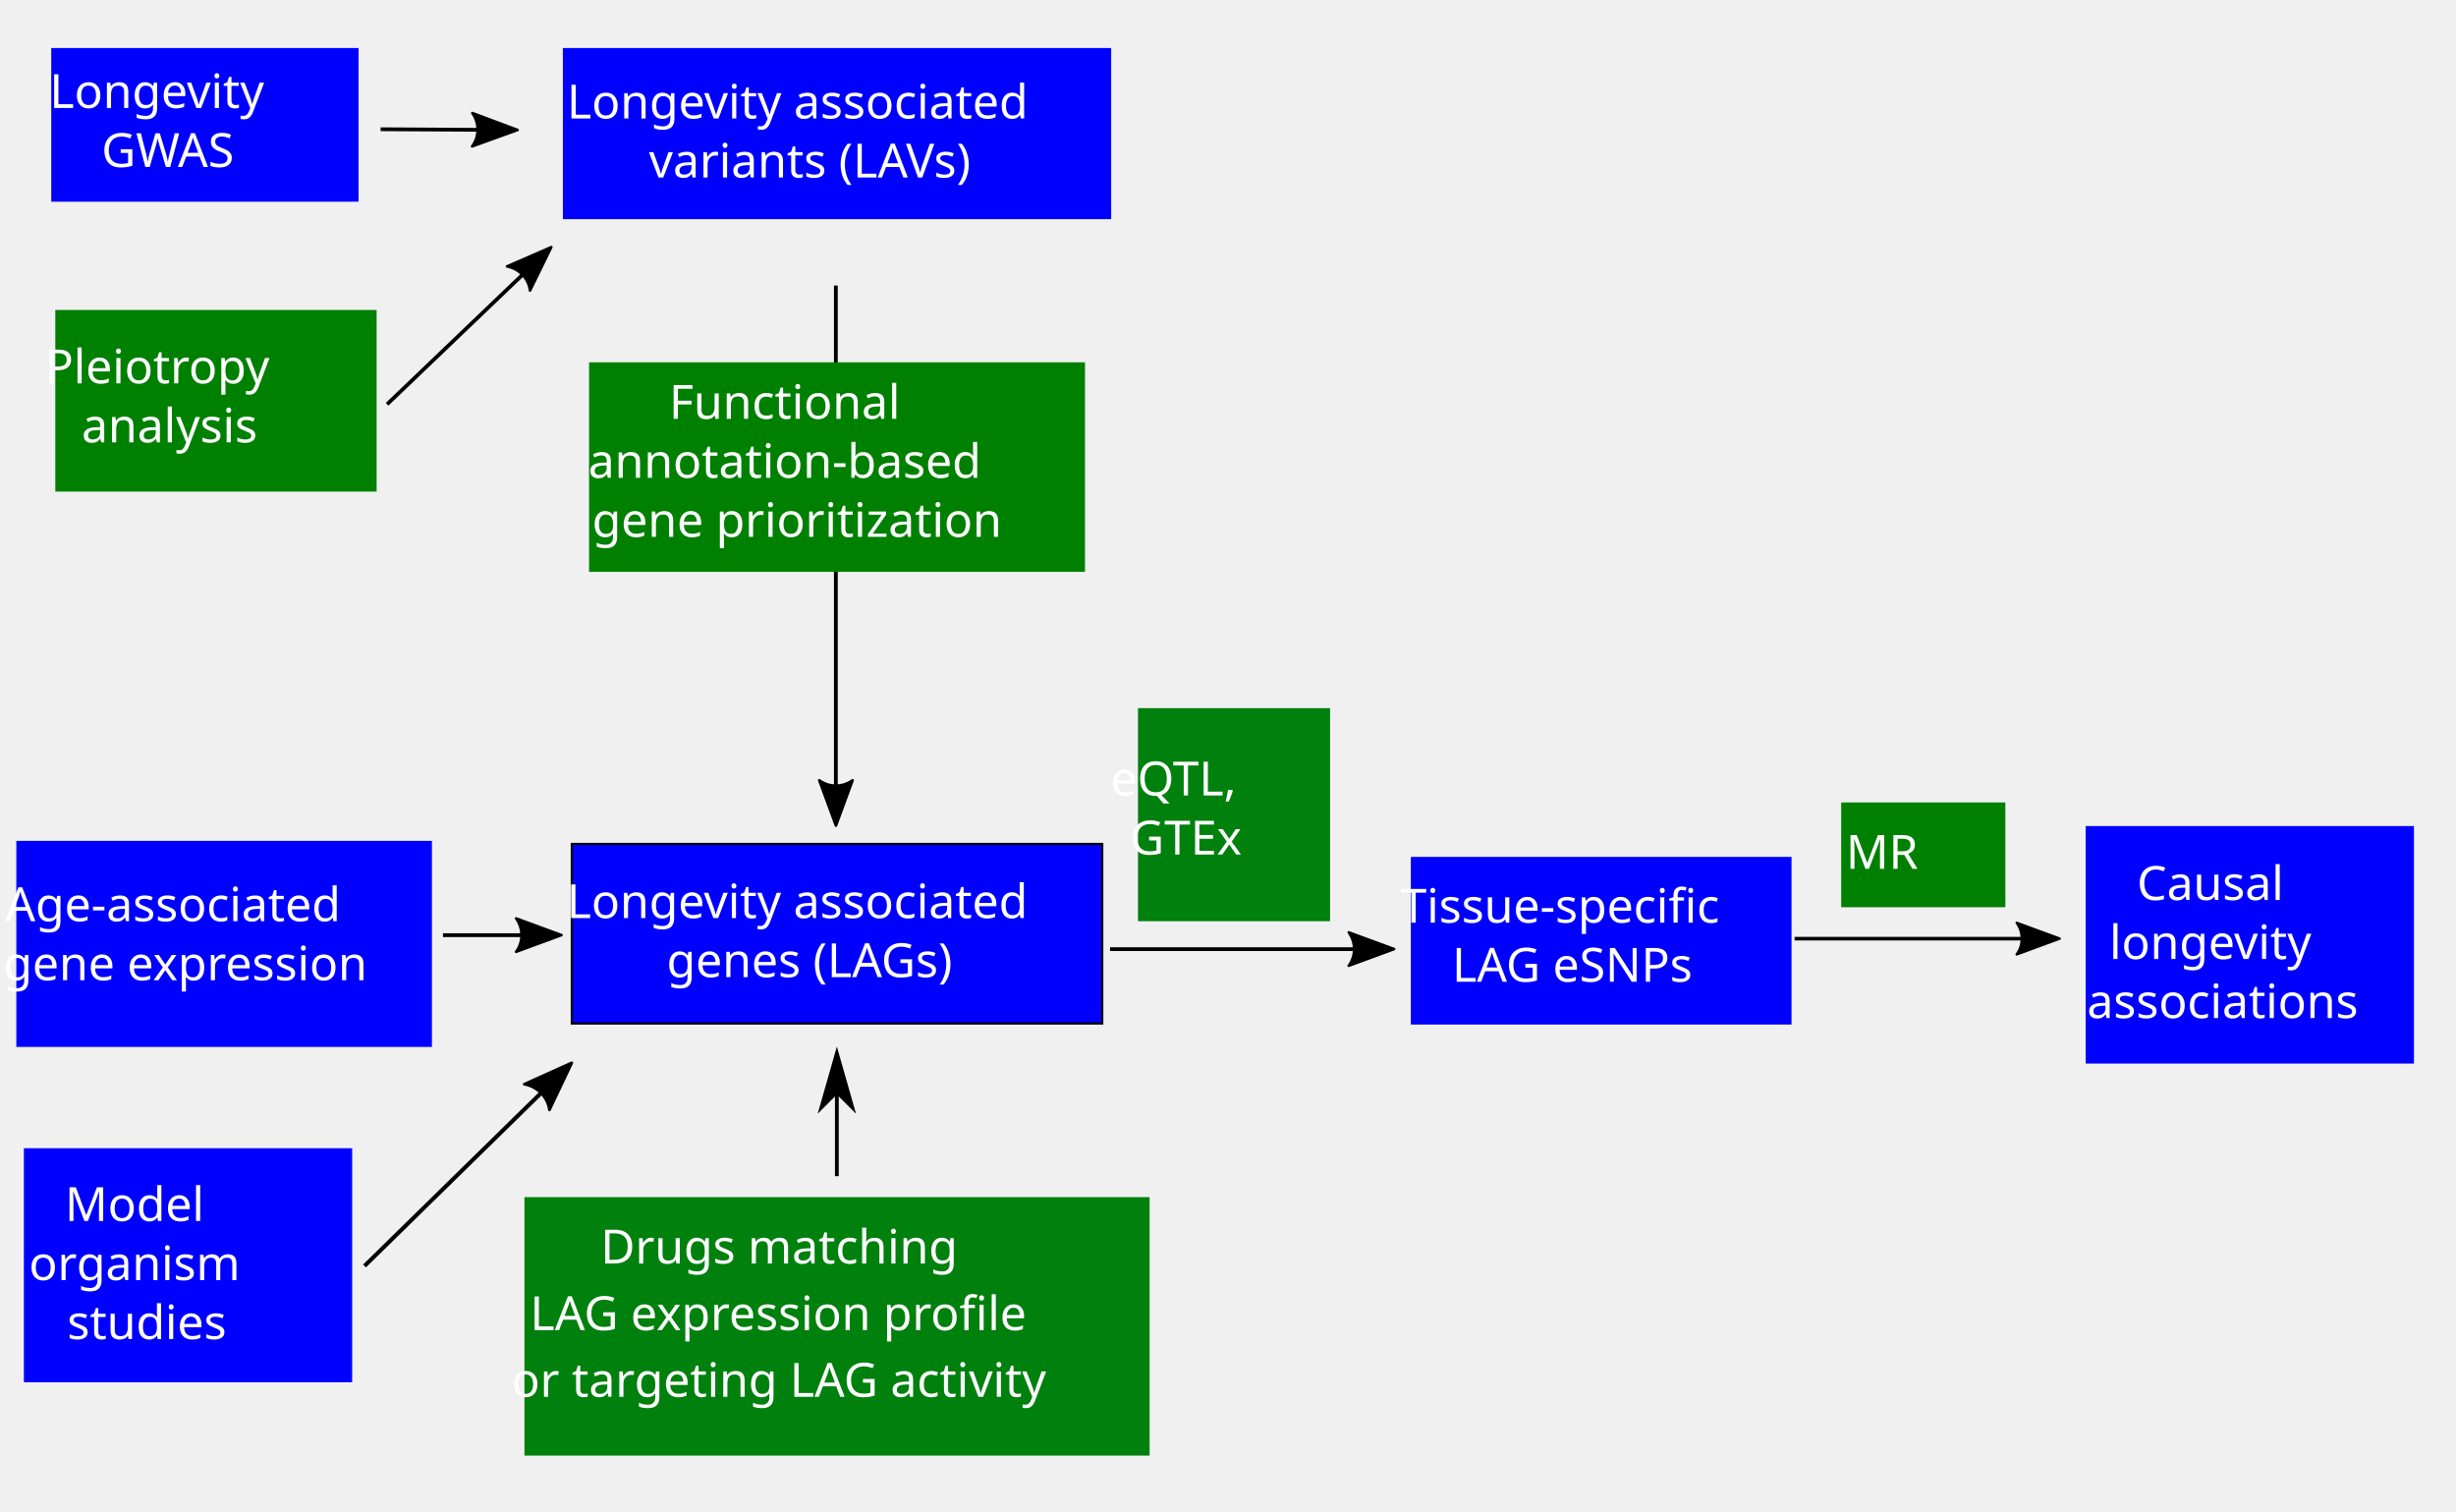
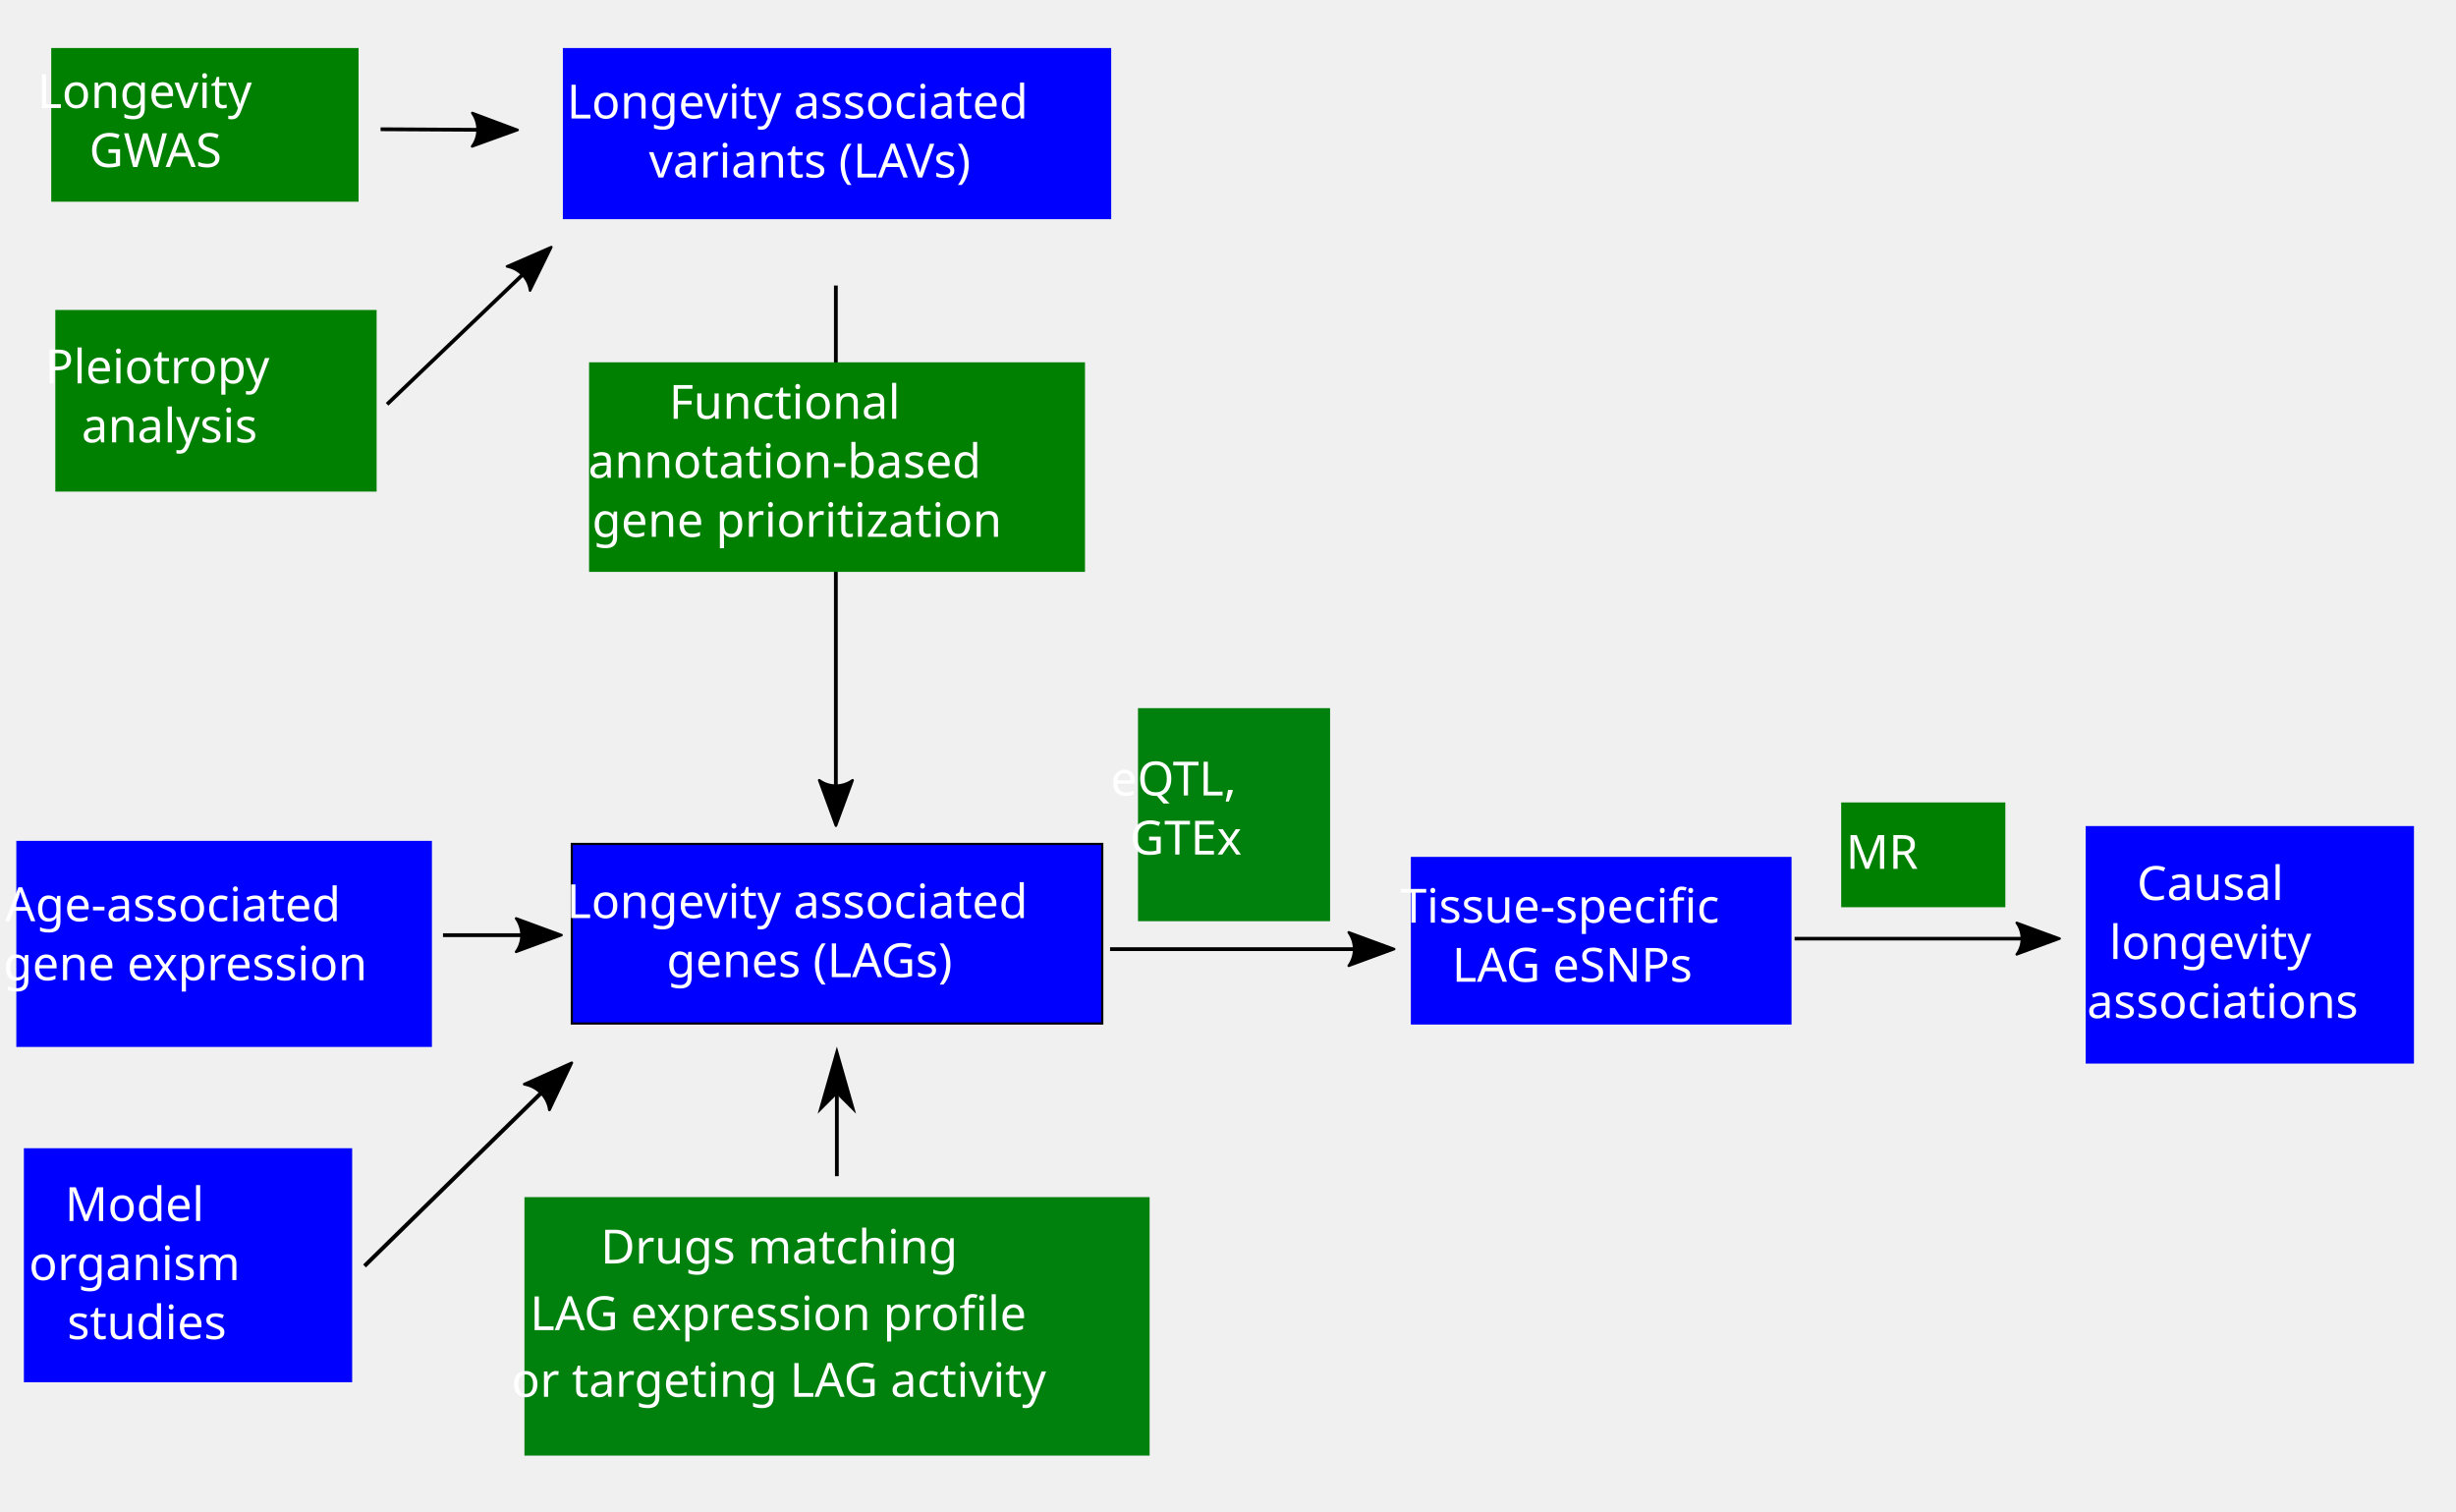
<svg xmlns="http://www.w3.org/2000/svg" xmlns:xlink="http://www.w3.org/1999/xlink" width="650" height="400" viewBox="0 0 650 400" id="svg2" version="1.1">
  <defs id="defs4">
    <marker orient="auto" refY="0.0" refX="0.0" id="Arrow1Lend" style="overflow:visible;">
      <path id="path4564" d="M 0.0,0.0 L 5.0,-5.0 L -12.5,0.0 L 5.0,5.0 L 0.0,0.0 z " style="fill-rule:evenodd;stroke:#000000;stroke-width:1pt;stroke-opacity:1;fill:#000000;fill-opacity:1" transform="scale(0.8) rotate(180) translate(12.5,0)" />
    </marker>
    <marker orient="auto" refY="0" refX="0" id="marker13311" style="overflow:visible">
      <path id="path13313" style="fill:#000000;fill-opacity:1;fill-rule:evenodd;stroke:#000000;stroke-width:0.625;stroke-linejoin:round;stroke-opacity:1" d="M 8.719,4.034 -2.207,0.016 8.719,-4.002 c -1.745,2.372 -1.735,5.617 -6e-7,8.035 z" transform="matrix(-1.1,0,0,-1.1,-1.1,0)" />
    </marker>
    <marker style="overflow:visible" id="marker11473" refX="0" refY="0" orient="auto">
      <path transform="matrix(-1.1,0,0,-1.1,-1.1,0)" d="M 8.719,4.034 -2.207,0.016 8.719,-4.002 c -1.745,2.372 -1.735,5.617 -6e-7,8.035 z" style="fill:#000000;fill-opacity:1;fill-rule:evenodd;stroke:#000000;stroke-width:0.625;stroke-linejoin:round;stroke-opacity:1" id="path11475" />
    </marker>
    <marker style="overflow:visible" id="marker10291" refX="0" refY="0" orient="auto">
      <path transform="matrix(-1.1,0,0,-1.1,-1.1,0)" d="M 8.719,4.034 -2.207,0.016 8.719,-4.002 c -1.745,2.372 -1.735,5.617 -6e-7,8.035 z" style="fill:#000000;fill-opacity:1;fill-rule:evenodd;stroke:#000000;stroke-width:0.625;stroke-linejoin:round;stroke-opacity:1" id="path10293" />
    </marker>
    <marker style="overflow:visible" id="marker9965" refX="0" refY="0" orient="auto">
      <path transform="matrix(-1.1,0,0,-1.1,-1.1,0)" d="M 8.719,4.034 -2.207,0.016 8.719,-4.002 c -1.745,2.372 -1.735,5.617 -6e-7,8.035 z" style="fill:#000000;fill-opacity:1;fill-rule:evenodd;stroke:#000000;stroke-width:0.625;stroke-linejoin:round;stroke-opacity:1" id="path9967" />
    </marker>
    <marker orient="auto" refY="0" refX="0" id="marker9495" style="overflow:visible">
      <path id="path9497" style="fill:#000000;fill-opacity:1;fill-rule:evenodd;stroke:#000000;stroke-width:0.625;stroke-linejoin:round;stroke-opacity:1" d="M 8.719,4.034 -2.207,0.016 8.719,-4.002 c -1.745,2.372 -1.735,5.617 -6e-7,8.035 z" transform="matrix(-1.1,0,0,-1.1,-1.1,0)" />
    </marker>
    <marker style="overflow:visible" id="marker9077" refX="0" refY="0" orient="auto">
      <path transform="matrix(-1.1,0,0,-1.1,-1.1,0)" d="M 8.719,4.034 -2.207,0.016 8.719,-4.002 c -1.745,2.372 -1.735,5.617 -6e-7,8.035 z" style="fill:#000000;fill-opacity:1;fill-rule:evenodd;stroke:#000000;stroke-width:0.625;stroke-linejoin:round;stroke-opacity:1" id="path9079" />
    </marker>
    <marker orient="auto" refY="0" refX="0" id="marker8847" style="overflow:visible">
      <path id="path8849" d="M 0,0 5,-5 -12.5,0 5,5 0,0 Z" style="fill:#000000;fill-opacity:1;fill-rule:evenodd;stroke:#000000;stroke-width:1pt;stroke-opacity:1" transform="matrix(0.8,0,0,0.8,10,0)" />
    </marker>
    <marker orient="auto" refY="0" refX="0" id="marker8801" style="overflow:visible">
      <path id="path8803" d="M 0,0 5,-5 -12.5,0 5,5 0,0 Z" style="fill:#000000;fill-opacity:1;fill-rule:evenodd;stroke:#000000;stroke-width:1pt;stroke-opacity:1" transform="matrix(0.8,0,0,0.8,10,0)" />
    </marker>
    <marker orient="auto" refY="0" refX="0" id="Arrow1Lstart" style="overflow:visible">
      <path id="path4152" d="M 0,0 5,-5 -12.5,0 5,5 0,0 Z" style="fill:#000000;fill-opacity:1;fill-rule:evenodd;stroke:#000000;stroke-width:1pt;stroke-opacity:1" transform="matrix(0.8,0,0,0.8,10,0)" />
    </marker>
    <marker orient="auto" refY="0" refX="0" id="Arrow2Lend" style="overflow:visible">
      <path id="path4173" style="fill:#000000;fill-opacity:1;fill-rule:evenodd;stroke:#000000;stroke-width:0.625;stroke-linejoin:round;stroke-opacity:1" d="M 8.719,4.034 -2.207,0.016 8.719,-4.002 c -1.745,2.372 -1.735,5.617 -6e-7,8.035 z" transform="matrix(-1.1,0,0,-1.1,-1.1,0)" />
    </marker>
    <filter style="color-interpolation-filters:sRGB" id="filter12893">
      <feGaussianBlur result="result1" in="SourceAlpha" stdDeviation="2.2" id="feGaussianBlur12895" />
      <feSpecularLighting result="result0" specularExponent="18.1" specularConstant="2" surfaceScale="5" id="feSpecularLighting12897">
        <feDistantLight azimuth="225" elevation="24" id="feDistantLight12899" />
      </feSpecularLighting>
      <feComposite result="result6" operator="in" in2="SourceAlpha" id="feComposite12901" />
      <feMorphology radius="5.7" operator="dilate" id="feMorphology12903" />
      <feGaussianBlur result="result11" stdDeviation="5.7" id="feGaussianBlur12905" />
      <feDiffuseLighting surfaceScale="5" result="result3" diffuseConstant="2" in="result1" id="feDiffuseLighting12907">
        <feDistantLight elevation="25" azimuth="225" id="feDistantLight12909" />
      </feDiffuseLighting>
      <feBlend result="result7" mode="multiply" in="result3" in2="SourceGraphic" id="feBlend12911" />
      <feComposite in="result7" operator="in" in2="SourceAlpha" result="result91" id="feComposite12913" />
      <feBlend result="result9" mode="lighten" in="result6" in2="result91" id="feBlend12915" />
      <feComposite in="result11" in2="result9" id="feComposite12917" result="fbSourceGraphic" />
      <feColorMatrix result="fbSourceGraphicAlpha" in="fbSourceGraphic" values="0 0 0 -1 0 0 0 0 -1 0 0 0 0 -1 0 0 0 0 1 0" id="feColorMatrix12919" />
      <feGaussianBlur id="feGaussianBlur12921" result="result1" in="fbSourceGraphicAlpha" stdDeviation="2.2" />
      <feSpecularLighting id="feSpecularLighting12923" result="result0" specularExponent="18.1" specularConstant="2" surfaceScale="5">
        <feDistantLight id="feDistantLight12925" azimuth="225" elevation="24" />
      </feSpecularLighting>
      <feComposite id="feComposite12927" in2="fbSourceGraphicAlpha" result="result6" operator="in" />
      <feMorphology id="feMorphology12929" radius="5.7" operator="dilate" />
      <feGaussianBlur id="feGaussianBlur12931" result="result11" stdDeviation="5.7" />
      <feDiffuseLighting id="feDiffuseLighting12933" surfaceScale="5" result="result3" diffuseConstant="2" in="result1">
        <feDistantLight id="feDistantLight12935" elevation="25" azimuth="225" />
      </feDiffuseLighting>
      <feBlend id="feBlend12937" in2="fbSourceGraphic" result="result7" mode="multiply" in="result3" />
      <feComposite id="feComposite12939" in2="fbSourceGraphicAlpha" in="result7" operator="in" result="result91" />
      <feBlend id="feBlend12941" in2="result91" result="result9" mode="lighten" in="result6" />
      <feComposite id="feComposite12943" in2="result9" in="result11" />
    </filter>
    <filter style="color-interpolation-filters:sRGB" id="filter12969">
      <feGaussianBlur result="result6" stdDeviation="8" in="SourceGraphic" id="feGaussianBlur12971" />
      <feComposite in2="SourceGraphic" in="result6" operator="xor" result="result10" id="feComposite12973" />
      <feGaussianBlur result="result2" stdDeviation="8" id="feGaussianBlur12975" />
      <feComposite in2="SourceGraphic" operator="atop" in="result10" result="result91" id="feComposite12977" />
      <feComposite result="result4" in="result2" operator="xor" in2="result91" id="feComposite12979" />
      <feGaussianBlur in="result4" result="result3" stdDeviation="4" id="feGaussianBlur12981" />
      <feSpecularLighting result="result5" specularExponent="5" specularConstant="1.1" surfaceScale="18" id="feSpecularLighting12983">
        <feDistantLight azimuth="235" elevation="55" id="feDistantLight12985" />
      </feSpecularLighting>
      <feComposite in="result3" k3="1.1" k2="0.5" operator="arithmetic" result="result7" in2="result5" k1="0.5" id="feComposite12987" k4="0" />
      <feComposite in="result7" operator="atop" in2="SourceGraphic" result="result8" id="feComposite12989" />
    </filter>
  </defs>
  <g id="layer1" transform="translate(0,-652.3622)">
    <rect style="fill:#0000ff;fill-opacity:1;fill-rule:evenodd;stroke:#000000;stroke-width:0.57px;stroke-linecap:butt;stroke-linejoin:miter;stroke-opacity:1" id="rect3344" width="140.391" height="47.527" x="151.331" y="875.703" />
    <path style="fill:none;fill-rule:evenodd;stroke:#000000;stroke-width:1;stroke-linecap:butt;stroke-linejoin:miter;stroke-miterlimit:4;stroke-dasharray:none;stroke-opacity:1;marker-end:url(#Arrow2Lend)" d="m 100.728,686.566 c 34.936,0.202 34.936,0.202 34.936,0.202" id="path4434" />
    <text xml:space="preserve" style="font-style:normal;font-variant:normal;font-weight:normal;font-stretch:normal;font-size:12.5px;line-height:125%;font-family:sans-serif;-inkscape-font-specification:'sans-serif, Normal';text-align:center;letter-spacing:0px;word-spacing:0px;writing-mode:lr-tb;text-anchor:middle;fill:#ffffff;fill-opacity:1;stroke:none;stroke-width:1px;stroke-linecap:butt;stroke-linejoin:miter;stroke-opacity:1" x="222.362" y="895.327" id="text8465">
      <tspan id="tspan4473" x="222.362" y="895.327">Longevity associated</tspan>
      <tspan id="tspan4475" x="222.362" y="910.952">genes (LAGs)</tspan>
    </text>
    <rect style="fill:#0000ff;fill-opacity:1;stroke-width:1;stroke-miterlimit:4;stroke-dasharray:none" id="rect8905" width="100.751" height="44.367" x="373.394" y="879.131" />
    <text xml:space="preserve" style="font-style:normal;font-variant:normal;font-weight:normal;font-stretch:normal;font-size:12.5px;line-height:125%;font-family:sans-serif;-inkscape-font-specification:'sans-serif, Normal';text-align:center;letter-spacing:0px;word-spacing:0px;writing-mode:lr-tb;text-anchor:middle;fill:#ffffff;fill-opacity:1;stroke:none;stroke-width:1px;stroke-linecap:butt;stroke-linejoin:miter;stroke-opacity:1" x="424.232" y="896.538" id="text8907">
      <tspan id="tspan11791" x="424.232" y="896.538">Tissue-specific</tspan>
      <tspan id="tspan11793" x="424.232" y="912.163">LAG eSNPs</tspan>
    </text>
-     <a id="a4426">
-       <rect y="665.071" x="13.562" height="40.67" width="81.34" id="rect9035" style="fill:#0000ff;fill-opacity:1;stroke-width:1;stroke-miterlimit:4;stroke-dasharray:none" />
+     <a id="a4426" style="fill:#008000" xlink:href="http://www.longevitygenomics.org/projects1" target="http://www.longevitygenomics.org/projects1">
+       <rect y="665.071" x="13.562" height="40.67" width="81.34" id="rect9035" style="fill:#008000;fill-opacity:1;stroke-width:1;stroke-miterlimit:4;stroke-dasharray:none" />
    </a>
    <rect style="fill:#0000ff;fill-opacity:1;stroke-width:1;stroke-miterlimit:4;stroke-dasharray:none" id="rect9045" width="145.119" height="45.292" x="148.967" y="665.071" />
    <text xml:space="preserve" style="font-style:normal;font-variant:normal;font-weight:normal;font-stretch:normal;font-size:12.5px;line-height:125%;font-family:sans-serif;-inkscape-font-specification:'sans-serif, Normal';text-align:center;letter-spacing:0px;word-spacing:0px;writing-mode:lr-tb;text-anchor:middle;fill:#ffffff;fill-opacity:1;stroke:none;stroke-width:1px;stroke-linecap:butt;stroke-linejoin:miter;stroke-opacity:1" x="222.443" y="683.709" id="text9047">
      <tspan id="tspan9049" x="222.443" y="683.709">Longevity associated</tspan>
      <tspan x="222.443" y="699.334" id="tspan9051">variants (LAVs)</tspan>
    </text>
    <a id="a4429" xlink:href="http://www.longevitygenomics.org/projects1" target="http://www.longevitygenomics.org/projects1">
      <rect y="734.395" x="14.638" height="48.065" width="85.038" id="rect9053" style="fill:#008000;fill-opacity:1;stroke-width:1;stroke-miterlimit:4;stroke-dasharray:none" />
    </a>
    <a id="a3109" xlink:href="http://www.longevitygenomics.org/projects1/" target="http://www.longevitygenomics.org/projects1/">
      <text id="text9055" y="753.806" x="56.232" style="font-style:normal;font-variant:normal;font-weight:normal;font-stretch:normal;font-size:12.5px;line-height:125%;font-family:sans-serif;-inkscape-font-specification:'sans-serif, Normal';text-align:center;letter-spacing:0px;word-spacing:0px;writing-mode:lr-tb;text-anchor:middle;fill:#ffffff;fill-opacity:1;stroke:none;stroke-width:1px;stroke-linecap:butt;stroke-linejoin:miter;stroke-opacity:1" xml:space="preserve">
        <tspan y="753.806" x="56.232" id="tspan9059">Pleiotropy</tspan>
        <tspan y="769.431" x="56.232" id="tspan9061">analysis</tspan>
      </text>
    </a>
    <path style="fill:none;fill-rule:evenodd;stroke:#000000;stroke-width:1px;stroke-linecap:butt;stroke-linejoin:miter;stroke-opacity:1;marker-end:url(#marker9077)" d="m 102.448,759.352 c 42.519,-40.67 42.519,-40.67 42.519,-40.67" id="path9177" />
    <rect style="fill:#0000ff;fill-opacity:1;stroke-width:1;stroke-miterlimit:4;stroke-dasharray:none" id="rect9477" width="86.886" height="61.93" x="6.319" y="956.233" />
    <text xml:space="preserve" style="font-style:normal;font-variant:normal;font-weight:normal;font-stretch:normal;font-size:12.5px;line-height:125%;font-family:sans-serif;-inkscape-font-specification:'sans-serif, Normal';text-align:center;letter-spacing:0px;word-spacing:0px;writing-mode:lr-tb;text-anchor:middle;fill:#ffffff;fill-opacity:1;stroke:none;stroke-width:1px;stroke-linecap:butt;stroke-linejoin:miter;stroke-opacity:1" x="46.989" y="975.492" id="text9479">
      <tspan id="tspan9547" x="46.989" y="975.492">Model</tspan>
      <tspan id="tspan9549" x="46.989" y="991.117">organism</tspan>
      <tspan id="tspan9551" x="46.989" y="1006.742">studies</tspan>
    </text>
    <path style="fill:none;fill-rule:evenodd;stroke:#000000;stroke-width:1.076;stroke-linecap:butt;stroke-linejoin:miter;stroke-miterlimit:4;stroke-dasharray:none;stroke-opacity:1;marker-end:url(#marker9495)" d="m 96.476,987.39 53.84,-52.742" id="path9487" />
    <rect style="fill:#0000ff;fill-opacity:1;stroke-width:1;stroke-miterlimit:4;stroke-dasharray:none" id="rect9553" width="109.994" height="54.535" x="4.319" y="874.892" />
    <text xml:space="preserve" style="font-style:normal;font-variant:normal;font-weight:normal;font-stretch:normal;font-size:12.5px;line-height:125%;font-family:sans-serif;-inkscape-font-specification:'sans-serif, Normal';text-align:center;letter-spacing:0px;word-spacing:0px;writing-mode:lr-tb;text-anchor:middle;fill:#ffffff;fill-opacity:1;stroke:none;stroke-width:1px;stroke-linecap:butt;stroke-linejoin:miter;stroke-opacity:1" x="57.157" y="896.152" id="text9951">
      <tspan id="tspan11867" x="57.157" y="896.152">Age-associated</tspan>
      <tspan id="tspan11869" x="57.157" y="911.777">gene expression</tspan>
    </text>
    <path style="fill:none;fill-rule:evenodd;stroke:#000000;stroke-width:1;stroke-linecap:butt;stroke-linejoin:miter;stroke-miterlimit:4;stroke-dasharray:none;stroke-opacity:1;marker-end:url(#marker9965)" d="m 117.238,899.849 c 30.043,0 30.043,0 30.043,0" id="path10107" />
    <a id="a4438" xlink:href="http://www.longevitygenomics.org/projects3" target="http://www.longevitygenomics.org/projects3">
      <rect y="864.725" x="487.286" height="27.73" width="43.443" id="rect10257" style="fill:#008000;fill-opacity:1;stroke-width:1;stroke-miterlimit:4;stroke-dasharray:none" />
    </a>
    <a id="a4451" xlink:href="http://www.longevitygenomics.org/projects3" target="http://www.longevitygenomics.org/projects3">
      <text id="text10259" y="882.287" x="509.469" style="font-style:normal;font-variant:normal;font-weight:normal;font-stretch:normal;font-size:12.5px;line-height:125%;font-family:sans-serif;-inkscape-font-specification:'sans-serif, Normal';text-align:center;letter-spacing:0px;word-spacing:0px;writing-mode:lr-tb;text-anchor:middle;fill:#ffffff;fill-opacity:1;stroke:none;stroke-width:1px;stroke-linecap:butt;stroke-linejoin:miter;stroke-opacity:1" xml:space="preserve">
        <tspan y="882.287" x="509.469" id="tspan13393">MR</tspan>
      </text>
    </a>
    <path style="fill:none;fill-rule:evenodd;stroke:#000000;stroke-width:1;stroke-linecap:butt;stroke-linejoin:miter;stroke-miterlimit:4;stroke-dasharray:none;stroke-opacity:1;marker-end:url(#marker10291)" d="m 221.216,727.925 0,141.619" id="path10283" />
    <path style="fill:none;fill-rule:evenodd;stroke:#000000;stroke-width:1;stroke-linecap:butt;stroke-linejoin:miter;stroke-miterlimit:4;stroke-dasharray:none;stroke-opacity:1;marker-end:url(#marker11473)" d="m 293.783,903.546 73.862,0" id="path11465" />
    <rect style="fill:#0000ff;fill-opacity:1;stroke-width:1;stroke-miterlimit:4;stroke-dasharray:none" id="rect12783" width="86.886" height="62.854" x="551.988" y="870.972" />
    <text xml:space="preserve" style="font-style:normal;font-variant:normal;font-weight:normal;font-stretch:normal;font-size:12.5px;line-height:125%;font-family:sans-serif;-inkscape-font-specification:'sans-serif, Normal';text-align:center;letter-spacing:0px;word-spacing:0px;writing-mode:lr-tb;text-anchor:middle;fill:#ffffff;fill-opacity:1;stroke:none;stroke-width:1px;stroke-linecap:butt;stroke-linejoin:miter;stroke-opacity:1" x="596.356" y="890.538" id="text12785">
      <tspan id="tspan6206" x="596.356" y="890.538">Causal</tspan>
      <tspan id="tspan6208" x="596.356" y="906.163">longevity</tspan>
      <tspan id="tspan6210" x="596.356" y="921.788">associations</tspan>
    </text>
    <a id="a4432" xlink:href="http://www.longevitygenomics.org/projects2" target="http://www.longevitygenomics.org/projects2">
      <rect y="748.244" x="155.9" height="55.459" width="131.254" id="rect12891" style="fill:#008000;fill-opacity:1;stroke-width:1;stroke-miterlimit:4;stroke-dasharray:none" />
    </a>
    <a id="a4440" xlink:href="http://www.longevitygenomics.org/projects2" target="http://www.longevitygenomics.org/projects2">
      <text id="text10271" y="763.184" x="222.292" style="font-style:normal;font-variant:normal;font-weight:normal;font-stretch:normal;font-size:12.5px;line-height:125%;font-family:sans-serif;-inkscape-font-specification:'sans-serif, Normal';text-align:center;letter-spacing:0px;word-spacing:0px;writing-mode:lr-tb;text-anchor:middle;fill:#ffffff;fill-opacity:1;stroke:none;stroke-width:1px;stroke-linecap:butt;stroke-linejoin:miter;stroke-opacity:1" xml:space="preserve">
        <tspan y="763.184" x="222.292" id="tspan12883">Functional</tspan>
        <tspan y="778.809" x="222.292" id="tspan12885">annotation-based</tspan>
        <tspan y="794.434" x="222.292" id="tspan12887">gene prioritization</tspan>
      </text>
    </a>
    <a id="a4435" xlink:href="http://www.longevitygenomics.org/projects3" target="http://www.longevitygenomics.org/projects3">
      <rect y="839.768" x="301.178" height="56.384" width="50.838" id="rect10121" style="fill:#00800d;fill-opacity:1;stroke-width:1;stroke-miterlimit:4;stroke-dasharray:none" />
    </a>
    <a id="a4446" xlink:href="http://www.longevitygenomics.org/projects3" target="http://www.longevitygenomics.org/projects3">
      <text id="text10123" y="862.876" x="325.21" style="font-style:normal;font-variant:normal;font-weight:normal;font-stretch:normal;font-size:12.5px;line-height:125%;font-family:sans-serif;-inkscape-font-specification:'sans-serif, Normal';text-align:center;letter-spacing:0px;word-spacing:0px;writing-mode:lr-tb;text-anchor:middle;fill:#ffffff;fill-opacity:1;stroke:none;stroke-width:1px;stroke-linecap:butt;stroke-linejoin:miter;stroke-opacity:1" xml:space="preserve">
        <tspan y="862.876" x="325.21" id="tspan10125">eQTL,</tspan>
        <tspan id="tspan10127" y="878.501" x="325.21">GTEx</tspan>
      </text>
    </a>
    <path style="fill:none;fill-rule:evenodd;stroke:#000000;stroke-width:0.946;stroke-linecap:butt;stroke-linejoin:miter;stroke-miterlimit:4;stroke-dasharray:none;stroke-opacity:1;marker-end:url(#marker13311)" d="m 474.95,900.773 68.896,0" id="path13303" />
-     <text xml:space="preserve" style="font-style:normal;font-variant:normal;font-weight:normal;font-stretch:normal;font-size:12.5px;line-height:125%;font-family:sans-serif;-inkscape-font-specification:'sans-serif, Normal';text-align:center;letter-spacing:0px;word-spacing:0px;writing-mode:lr-tb;text-anchor:middle;fill:#ffffff;fill-opacity:1;stroke:none;stroke-width:1px;stroke-linecap:butt;stroke-linejoin:miter;stroke-opacity:1" x="52.519" y="680.936" id="text4401">
-       <tspan id="tspan4403" x="54.509" y="680.936">Longevity </tspan>
-       <tspan x="52.519" y="696.561" id="tspan4405">GWAS</tspan>
-     </text>
+     <a id="a4784" xlink:href="http://www.longevitygenomics.org/projects1" target="http://www.longevitygenomics.org/projects1">
+       <text id="text4401" y="680.936" x="52.519" style="font-style:normal;font-variant:normal;font-weight:normal;font-stretch:normal;font-size:12.5px;line-height:125%;font-family:sans-serif;-inkscape-font-specification:'sans-serif, Normal';text-align:center;letter-spacing:0px;word-spacing:0px;writing-mode:lr-tb;text-anchor:middle;fill:#ffffff;fill-opacity:1;stroke:none;stroke-width:1px;stroke-linecap:butt;stroke-linejoin:miter;stroke-opacity:1" xml:space="preserve">
+         <tspan y="680.936" x="54.509" id="tspan4403">Longevity </tspan>
+         <tspan id="tspan4405" y="696.561" x="52.519">GWAS</tspan>
+       </text>
+     </a>
    <a id="a4441" xlink:href="http://www.longevitygenomics.org/projects4" target="http://www.longevitygenomics.org/projects4">
      <rect y="969.173" x="138.8" height="68.4" width="165.454" id="rect4519" style="fill:#00800d;fill-opacity:1;stroke-width:1;stroke-miterlimit:4;stroke-dasharray:none" />
    </a>
    <path style="fill:none;fill-rule:evenodd;stroke:#000000;stroke-width:1px;stroke-linecap:butt;stroke-linejoin:miter;stroke-opacity:1;marker-end:url(#Arrow1Lend)" d="m 221.481,963.627 0,-32.351" id="path4555" />
    <a id="a4455" xlink:href="http://www.longevitygenomics.org/projects4" target="http://www.longevitygenomics.org/projects4">
      <g transform="translate(2,0)" id="g4512">
        <text xml:space="preserve" style="font-style:normal;font-variant:normal;font-weight:normal;font-stretch:normal;font-size:12.5px;line-height:125%;font-family:sans-serif;-inkscape-font-specification:'sans-serif, Normal';text-align:center;letter-spacing:0px;word-spacing:0px;writing-mode:lr-tb;text-anchor:middle;fill:#ffffff;fill-opacity:1;stroke:none;stroke-width:1px;stroke-linecap:butt;stroke-linejoin:miter;stroke-opacity:1" x="218.842" y="986.735" id="text4500">
          <tspan id="tspan4502" x="218.842" y="986.735">Drugs matching</tspan>
        </text>
        <text xml:space="preserve" style="font-style:normal;font-variant:normal;font-weight:normal;font-stretch:normal;font-size:12.5px;line-height:125%;font-family:sans-serif;-inkscape-font-specification:'sans-serif, Normal';text-align:center;letter-spacing:0px;word-spacing:0px;writing-mode:lr-tb;text-anchor:middle;fill:#ffffff;fill-opacity:1;stroke:none;stroke-width:1px;stroke-linecap:butt;stroke-linejoin:miter;stroke-opacity:1" x="218.595" y="1004.373" id="text4504">
          <tspan id="tspan4506" x="218.595" y="1004.373">LAG expression profile</tspan>
        </text>
        <text xml:space="preserve" style="font-style:normal;font-variant:normal;font-weight:normal;font-stretch:normal;font-size:12.5px;line-height:125%;font-family:sans-serif;-inkscape-font-specification:'sans-serif, Normal';text-align:center;letter-spacing:0px;word-spacing:0px;writing-mode:lr-tb;text-anchor:middle;fill:#ffffff;fill-opacity:1;stroke:none;stroke-width:1px;stroke-linecap:butt;stroke-linejoin:miter;stroke-opacity:1" x="218.729" y="1022.011" id="text4508">
          <tspan id="tspan4510" x="218.729" y="1022.011">or targeting LAG activity</tspan>
        </text>
      </g>
    </a>
  </g>
</svg>
